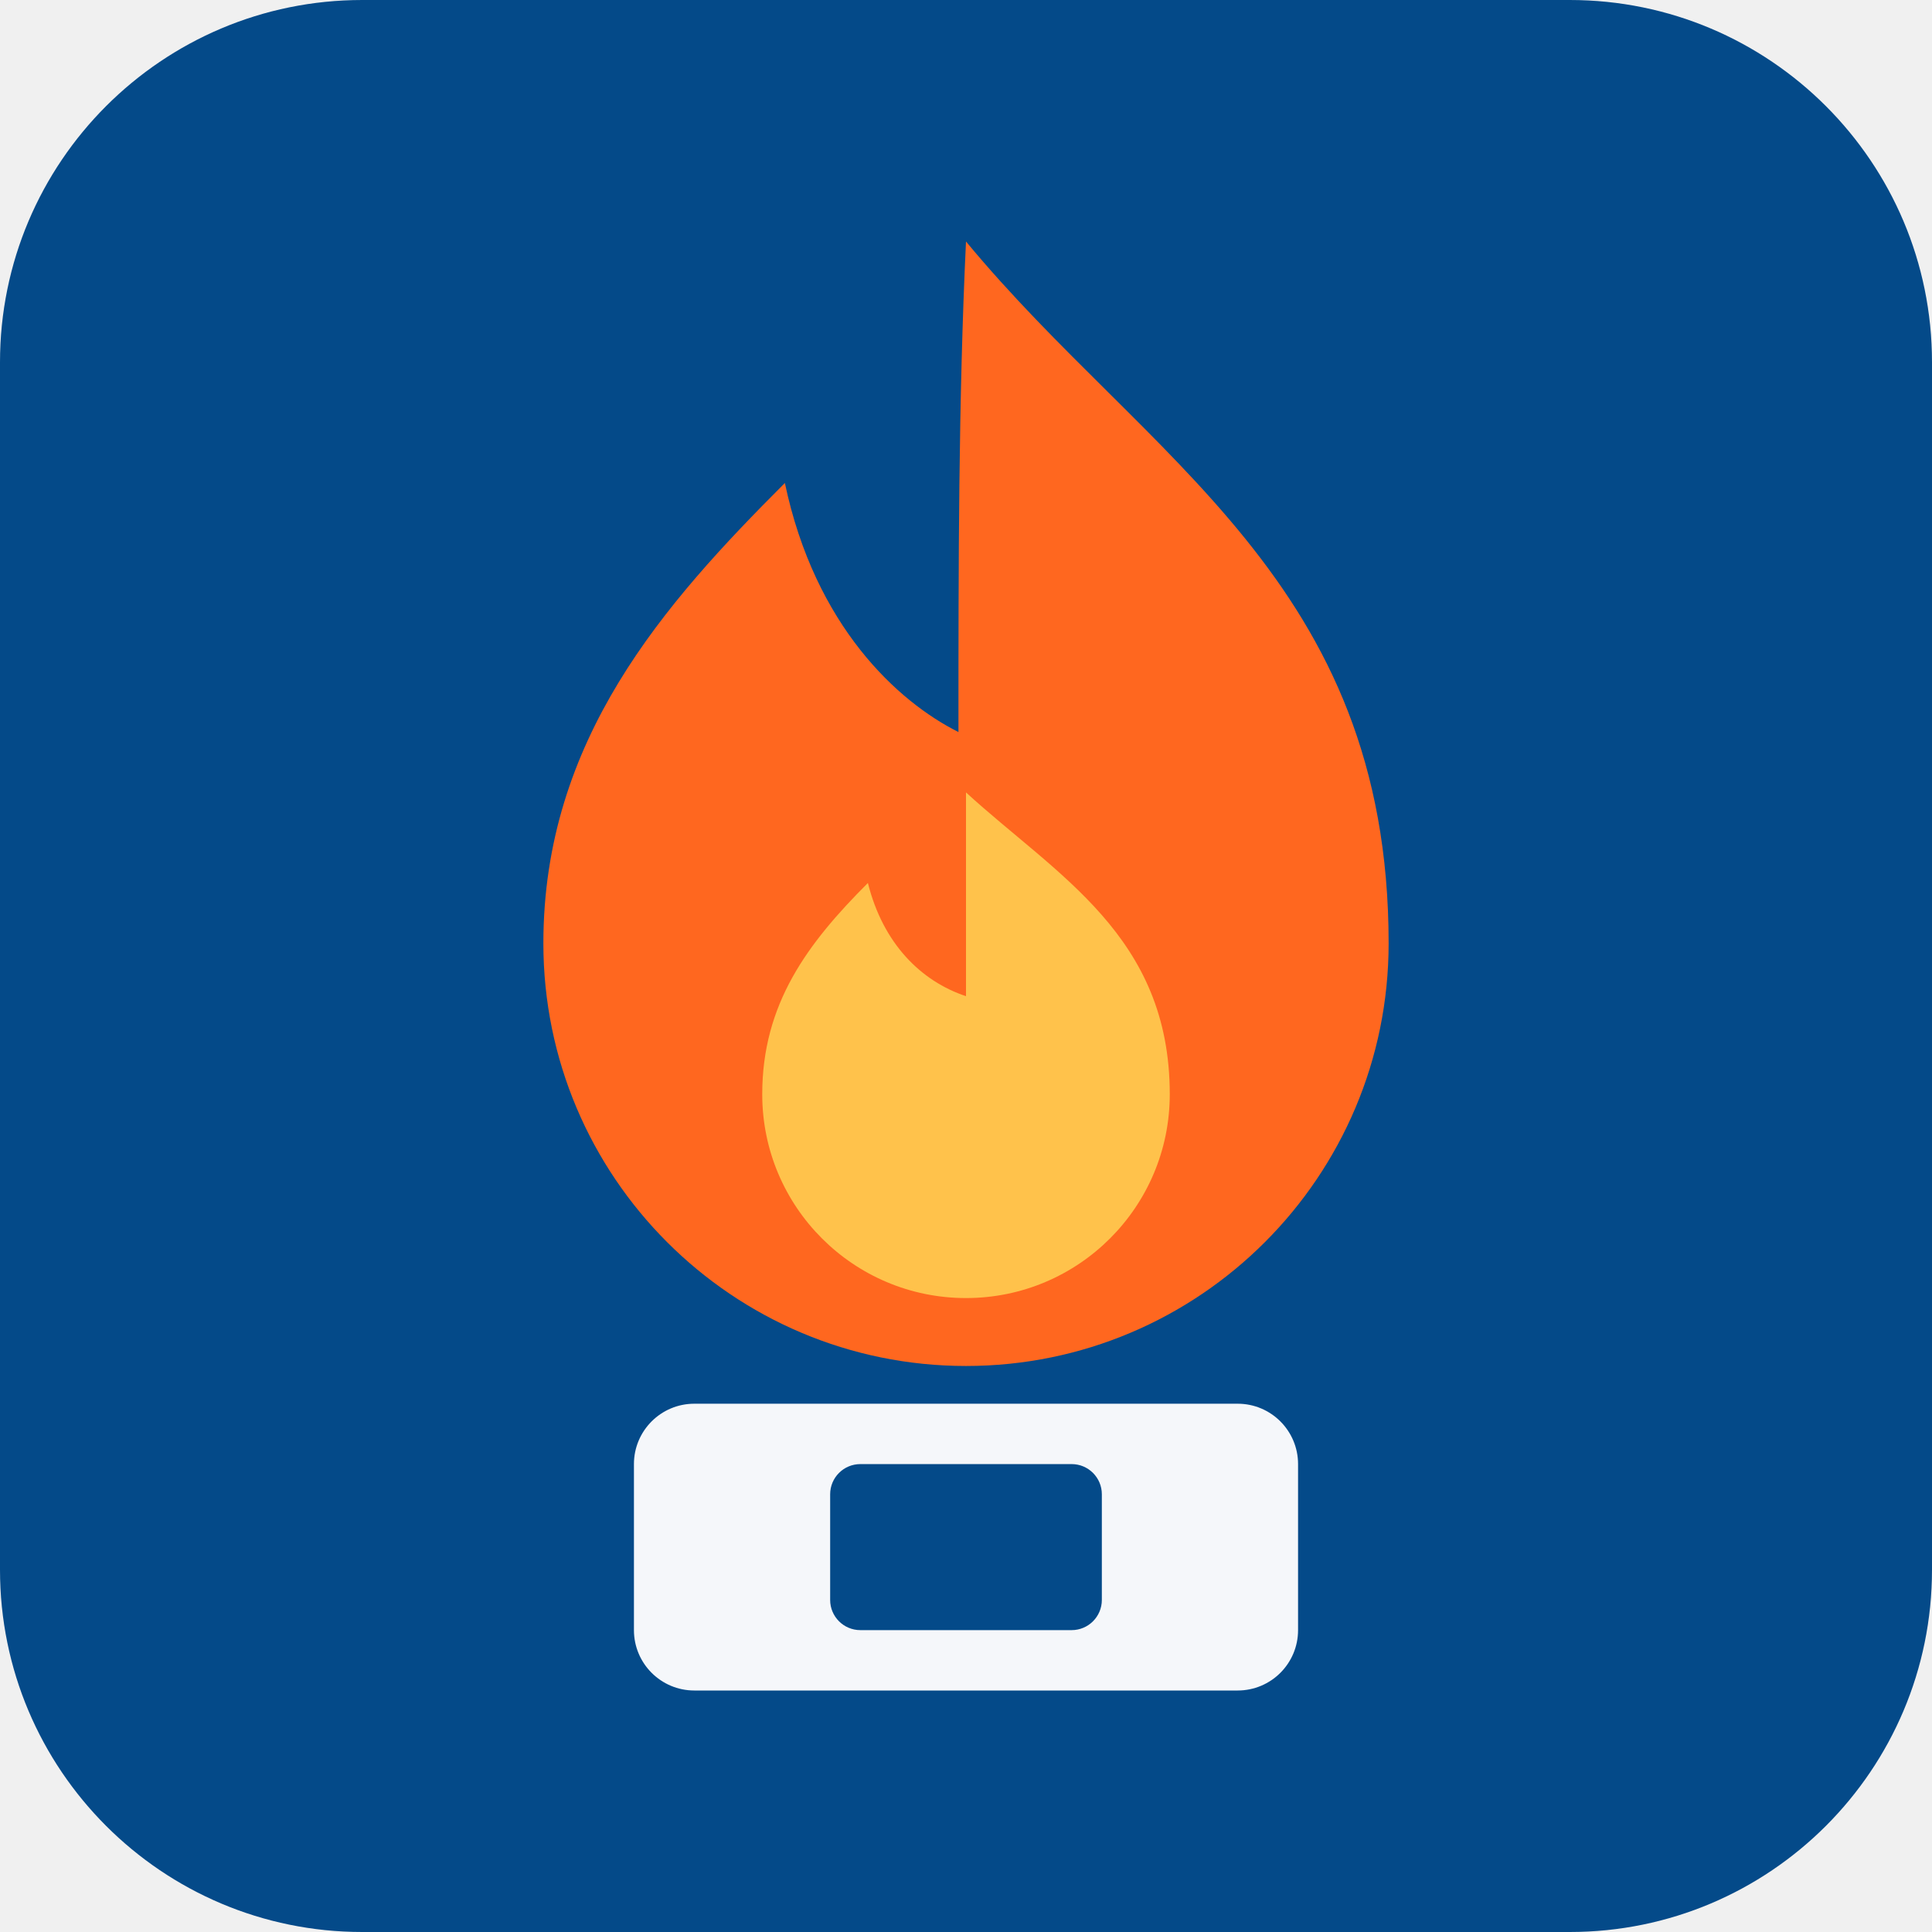
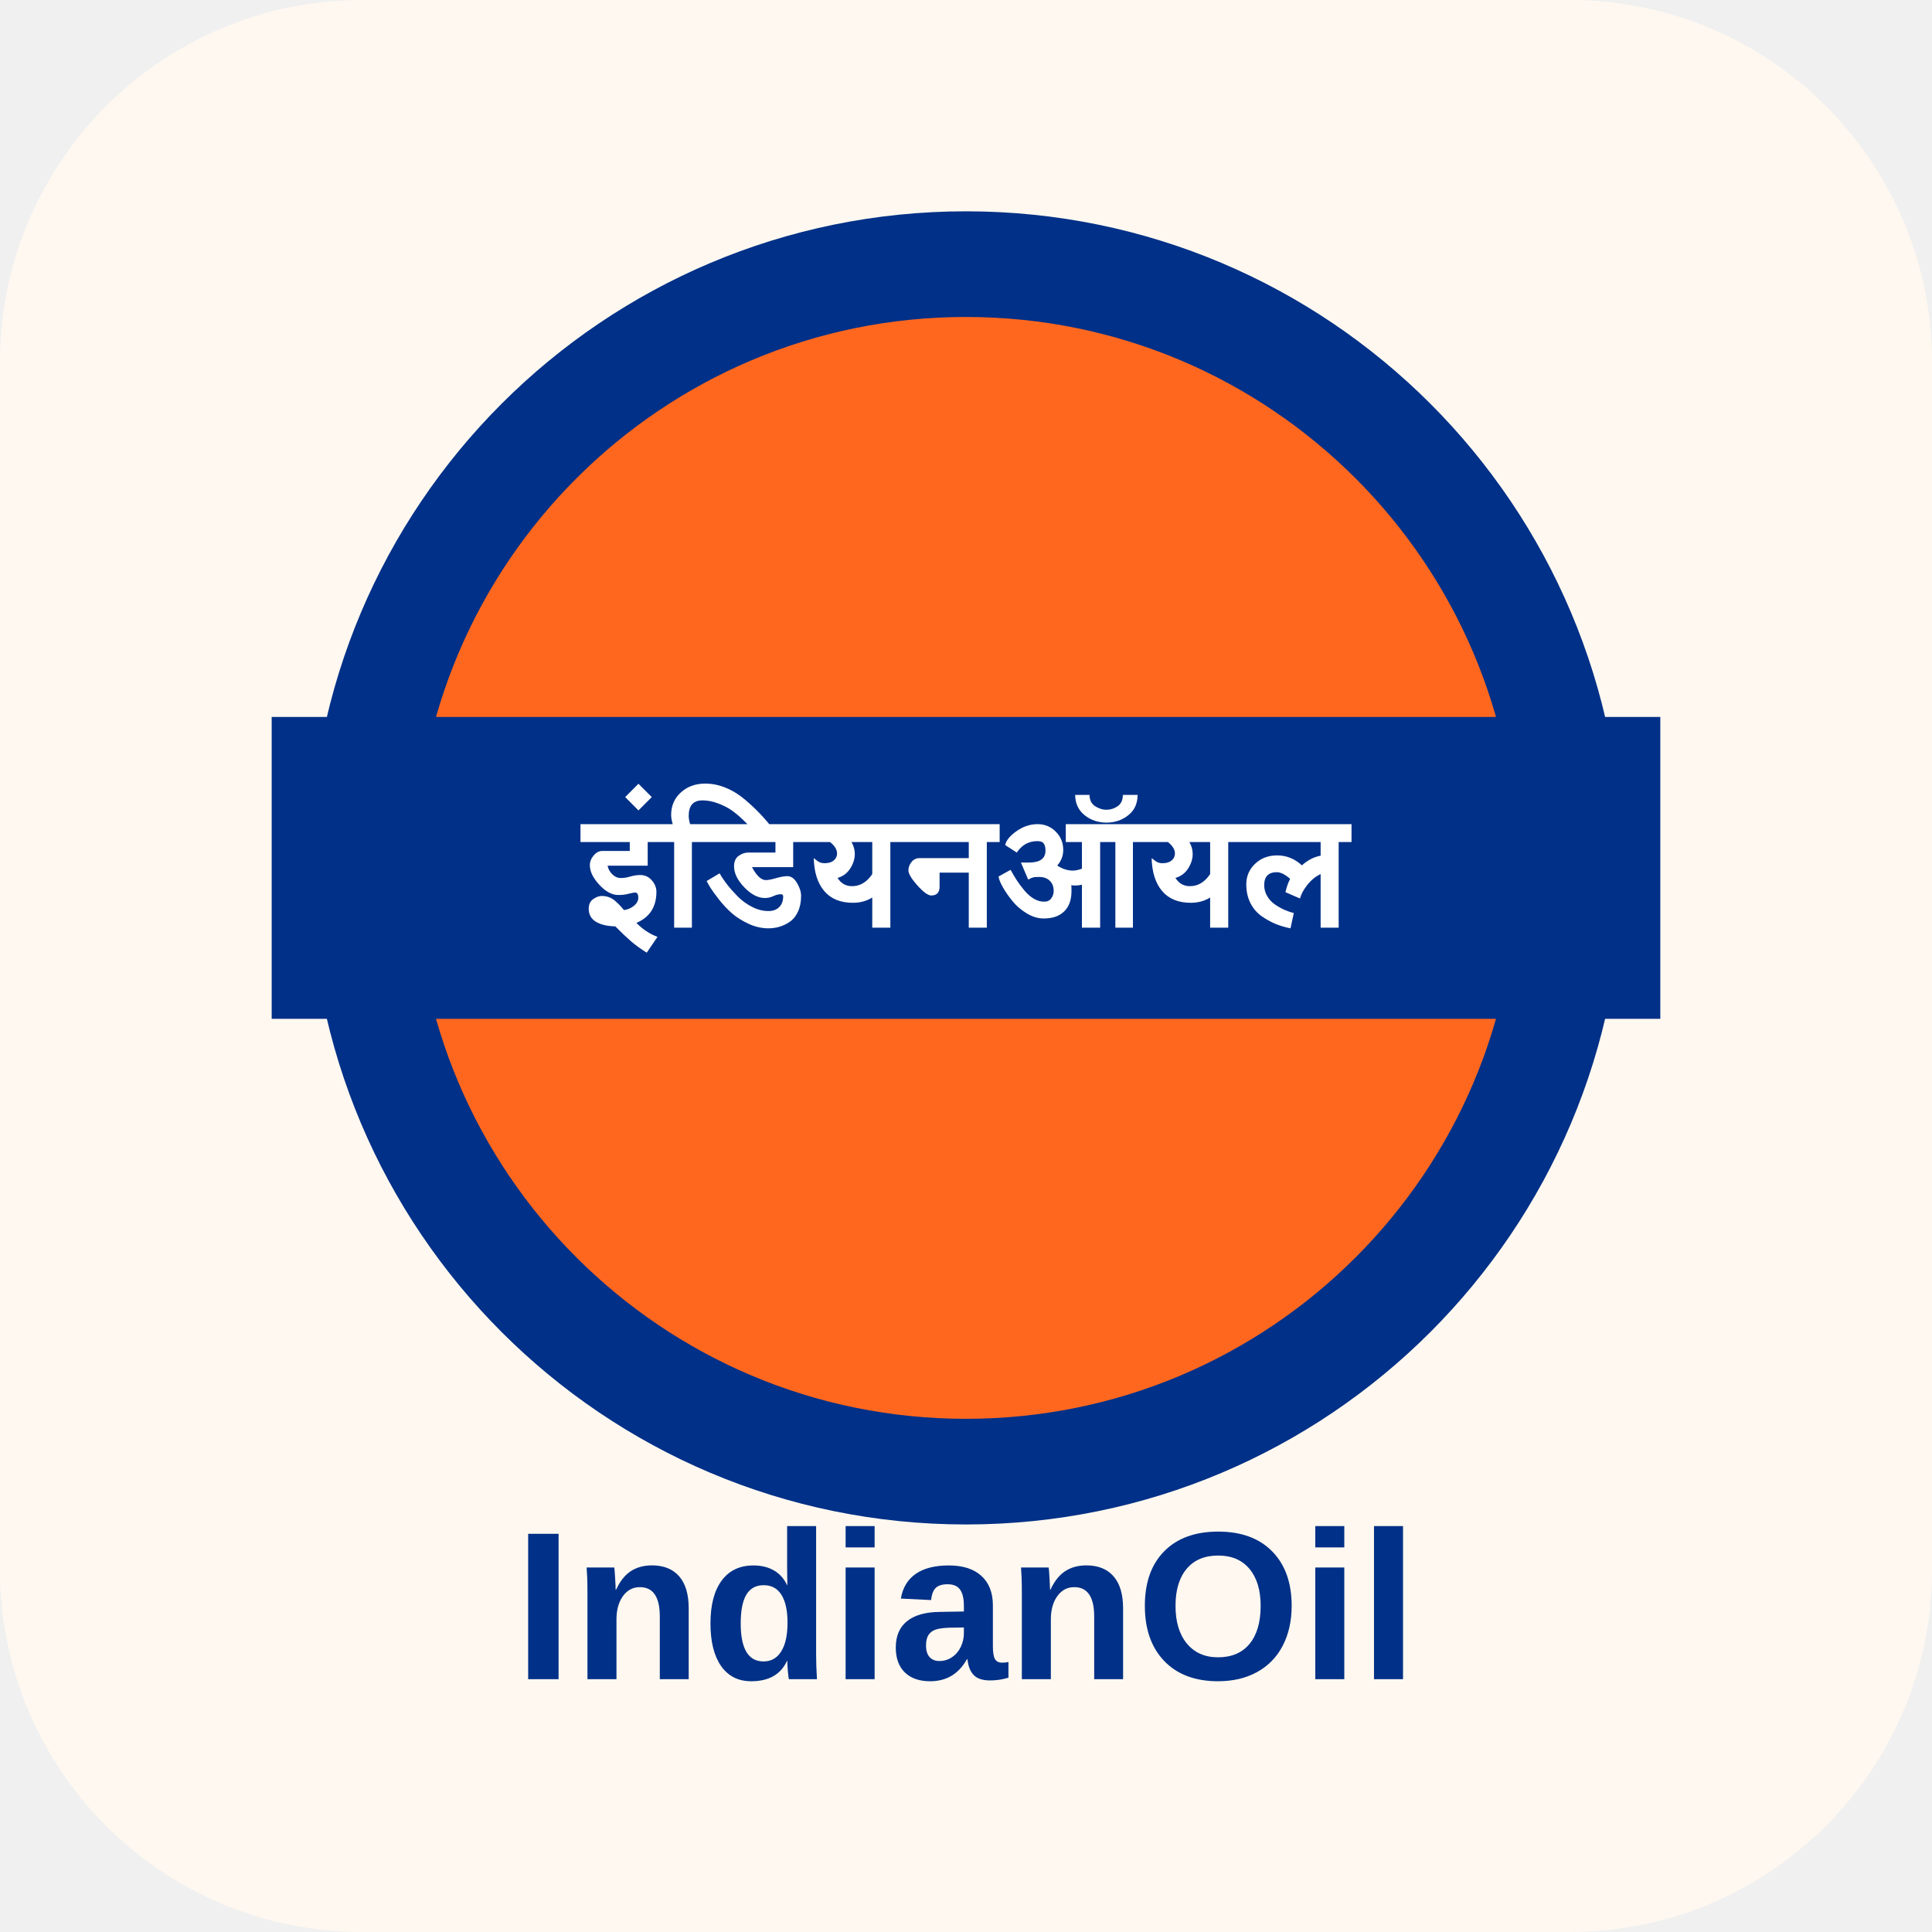
- <svg xmlns="http://www.w3.org/2000/svg" viewBox="0 0 512 512" role="img" aria-label="Nagashree">
-   <rect width="512" height="512" rx="96" fill="#044A89" />
-   <path fill="#FF671F" d="M256 64c48 58 112 90 112 186a112 112 0 1 1-224 0c0-54 32-90 64-122 8 38 30 58 46 66 0-44 0-88 2-130z" />
-   <path fill="#FFC24B" d="M256 210c24 22 54 38 54 80a54 54 0 1 1-108 0c0-24 12-40 28-56 4 16 14 26 26 30 0-22 0-38 0-54z" />
-   <rect x="168" y="372" width="176" height="76" rx="16" fill="#F5F7FA" />
-   <rect x="220" y="388" width="72" height="44" rx="8" fill="#044A89" />
+ <svg xmlns="http://www.w3.org/2000/svg" viewBox="0 0 512 512" role="img">
+   <rect width="512" height="512" rx="96" fill="#FFF8F0" />
+   <circle cx="256" cy="230" r="160" fill="#FF671F" />
+   <circle cx="256" cy="230" r="160" fill="none" stroke="#003087" stroke-width="28" />
+   <rect x="72" y="190" width="368" height="80" fill="#003087" />
+   <text x="256" y="245" text-anchor="middle" fill="#fff" font-size="42" font-family="Arial,sans-serif" font-weight="700">इंडियनऑयल</text>
+   <text x="256" y="445" text-anchor="middle" fill="#003087" font-size="56" font-family="Arial,sans-serif" font-weight="800">IndianOil</text>
</svg>
